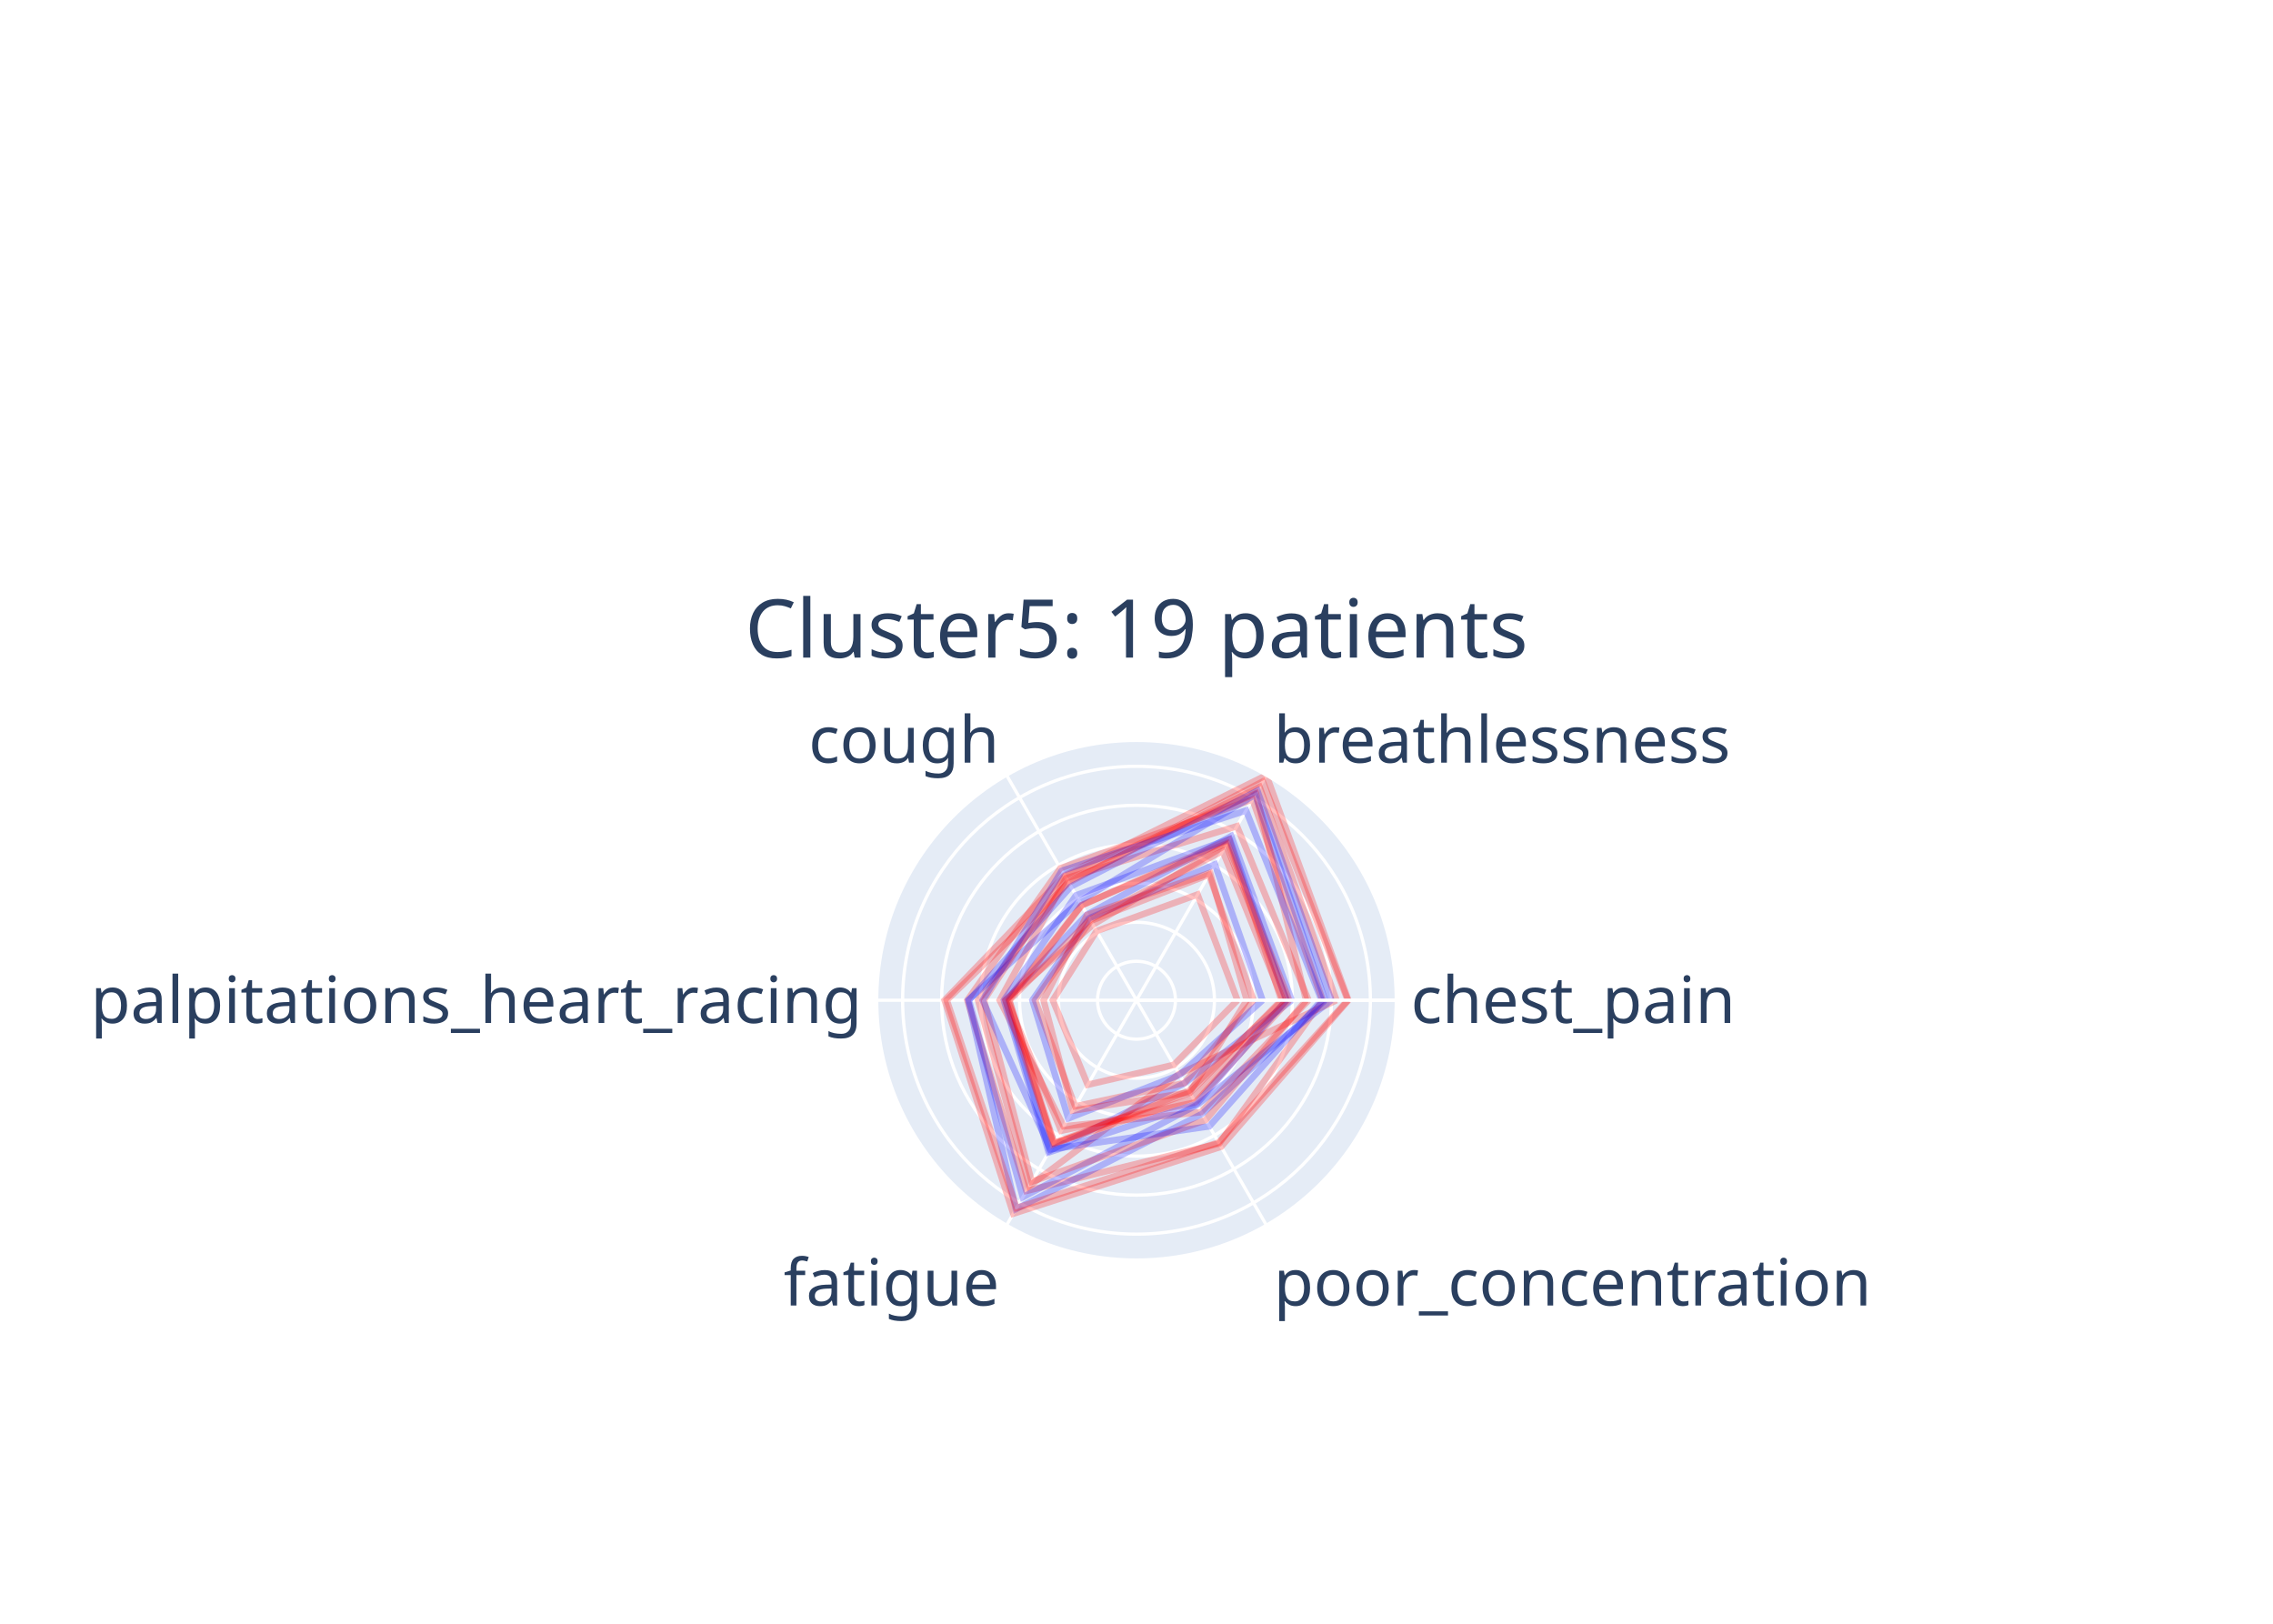
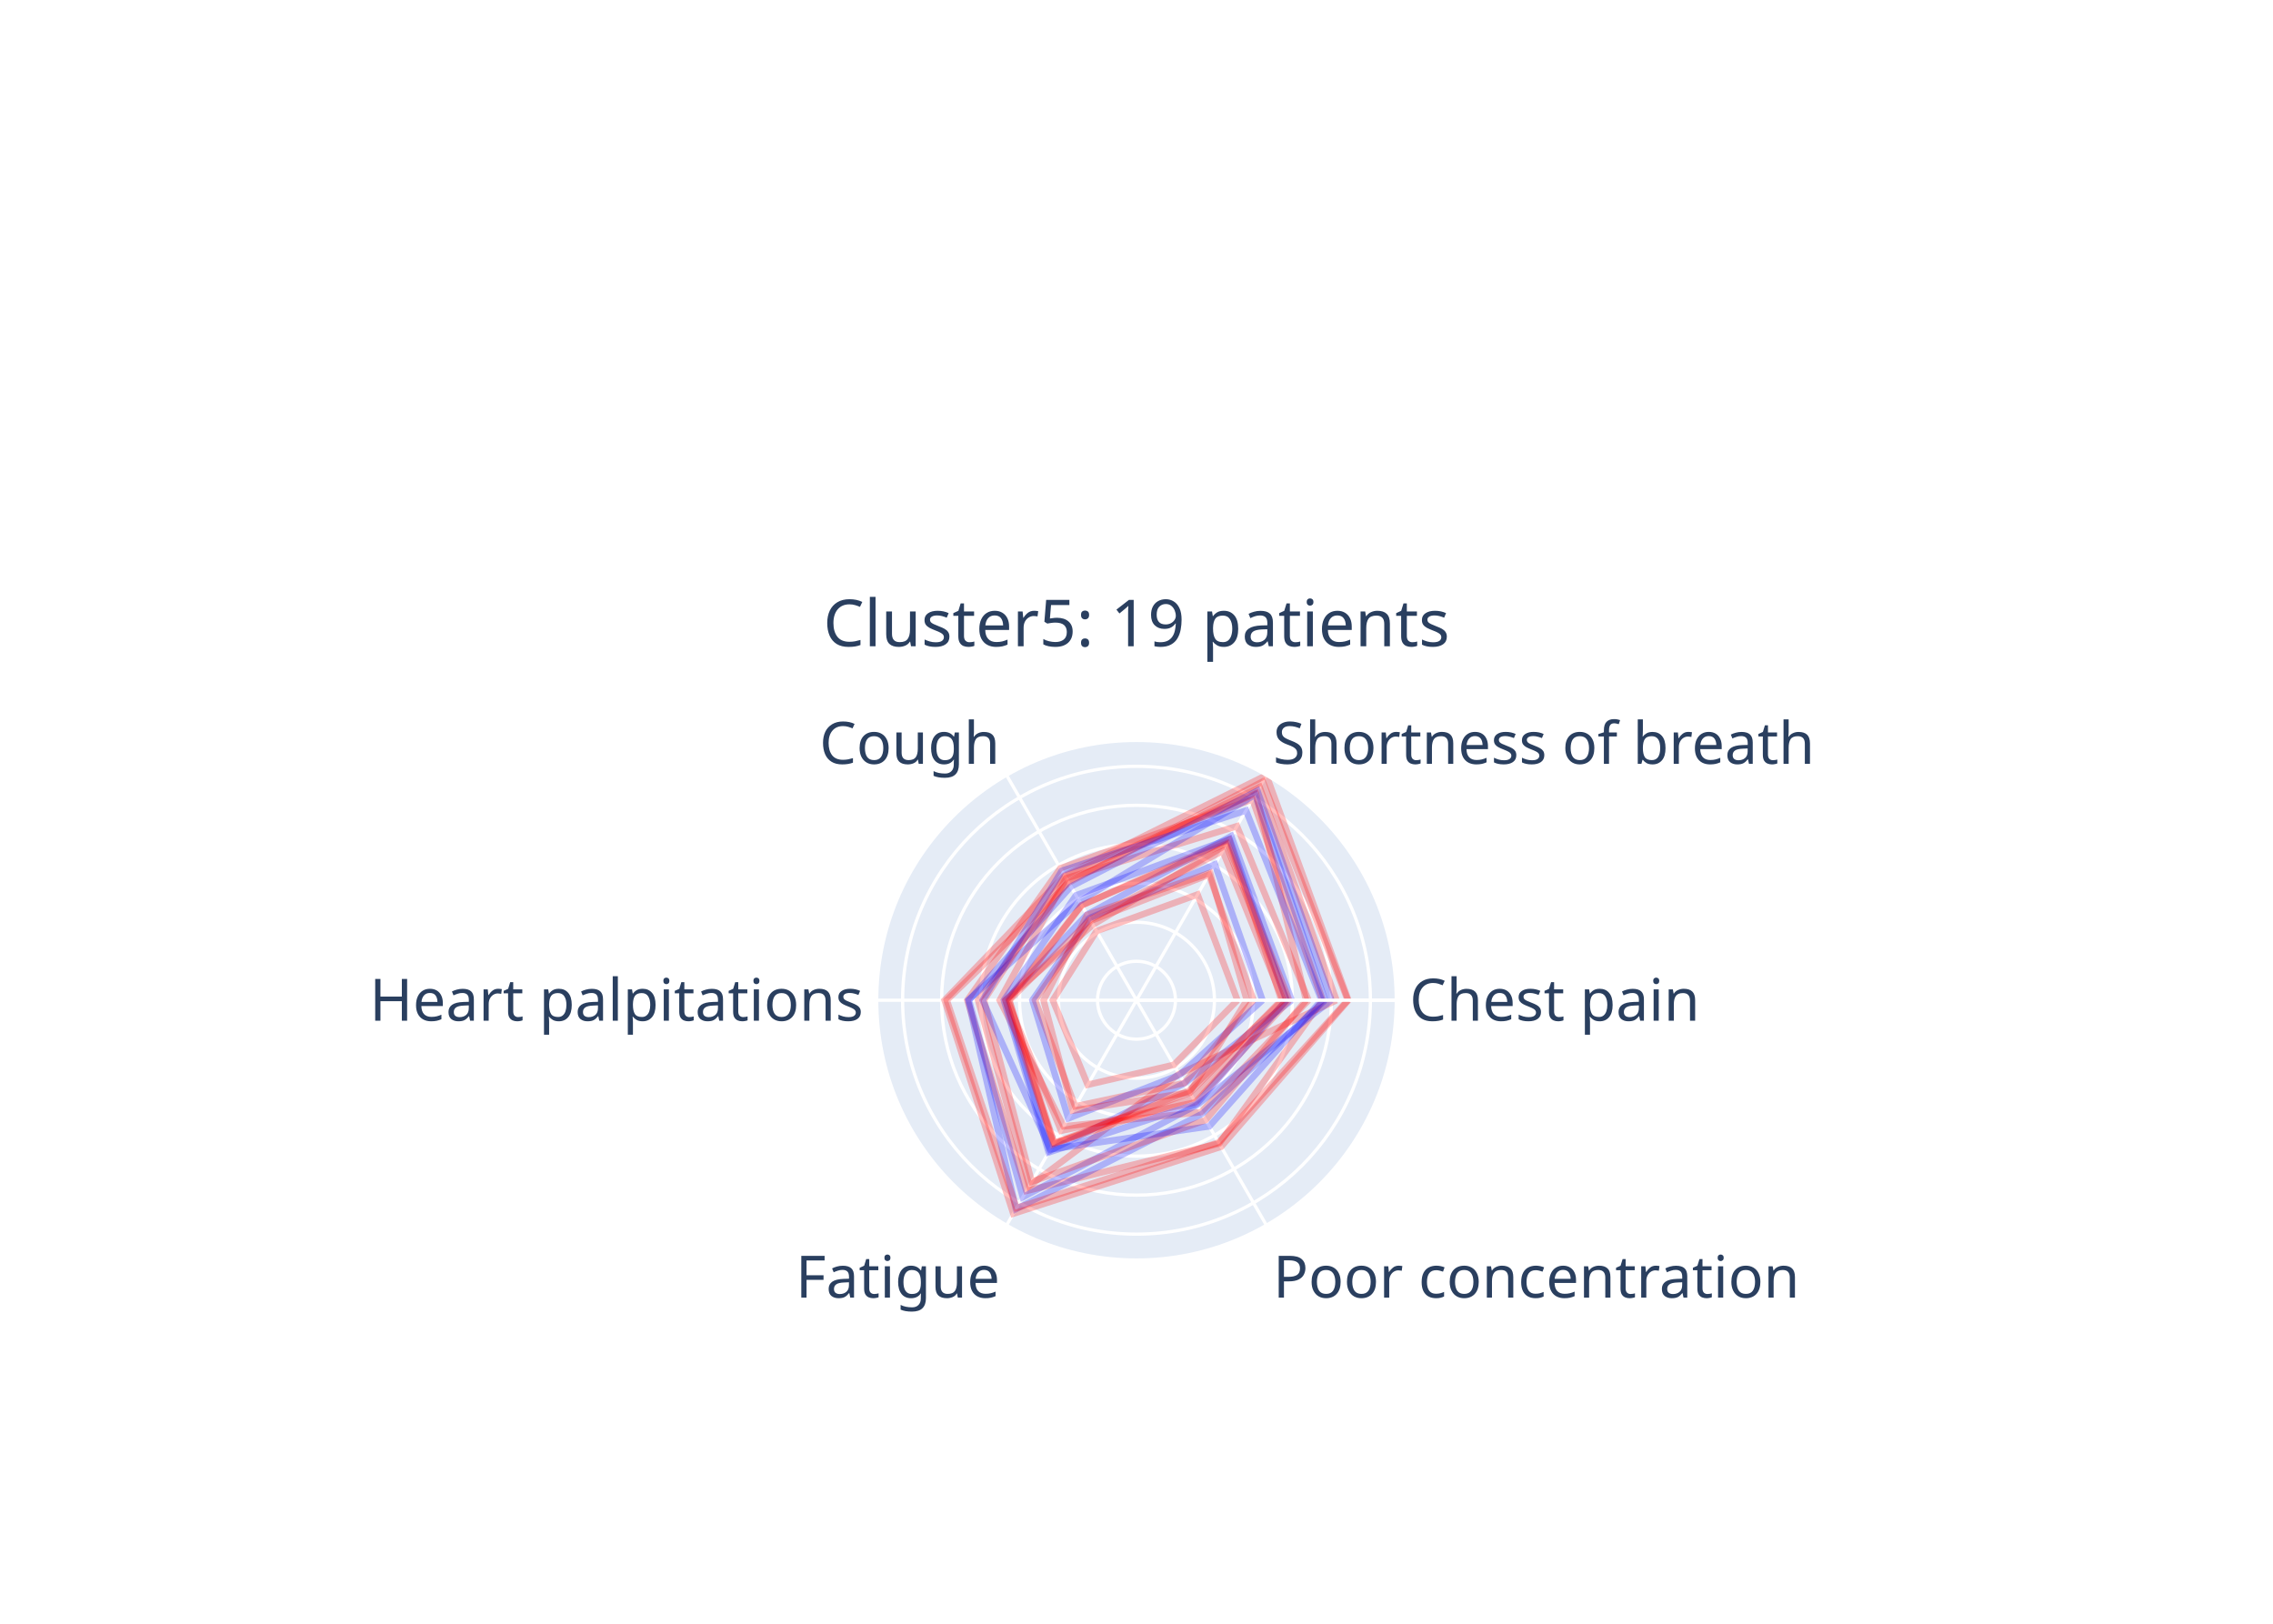
<svg xmlns="http://www.w3.org/2000/svg" class="main-svg" width="700" height="500" style="" viewBox="0 0 700 500">
  <rect x="0" y="0" width="700" height="500" style="fill: rgb(255, 255, 255); fill-opacity: 1;" />
-   <defs id="defs-4e3bc6">
+   <defs id="defs-fd21ea">
    <g class="clips">
-       <clipPath id="clip4e3bc6polar-for-traces">
+       <clipPath id="clipfd21eapolar-for-traces">
        <path d="M80,0A80,80 0,1,0 -80,-9.797174393178826e-15A80,80 0,1,0 80,1.9594348786357652e-14Z" transform="translate(80,80)" />
      </clipPath>
    </g>
    <g class="gradients" />
    <g class="patterns" />
  </defs>
  <g class="bglayer" />
  <g class="layer-below">
    <g class="imagelayer" />
    <g class="shapelayer" />
  </g>
  <g class="cartesianlayer" />
  <g class="polarlayer">
    <g class="polar">
      <g class="polarsublayer draglayer" />
      <g class="polarsublayer plotbg">
        <path d="M80,0A80,80 0,1,0 -80,-9.797174393178826e-15A80,80 0,1,0 80,1.9594348786357652e-14Z" transform="translate(350,308)" style="fill: rgb(229, 236, 246); fill-opacity: 1;" />
      </g>
      <g class="polarsublayer backplot">
        <g class="maplayer" />
      </g>
      <g class="polarsublayer angular-grid" style="fill: none;">
        <path class="angularaxisgrid" d="M350,308L430,308" style="stroke: rgb(255, 255, 255); stroke-opacity: 1; stroke-width: 1px;" />
        <path class="angularaxisgrid" d="M350,308L390,238.718" style="stroke: rgb(255, 255, 255); stroke-opacity: 1; stroke-width: 1px;" />
        <path class="angularaxisgrid" d="M350,308L310,238.718" style="stroke: rgb(255, 255, 255); stroke-opacity: 1; stroke-width: 1px;" />
        <path class="angularaxisgrid" d="M350,308L270,308" style="stroke: rgb(255, 255, 255); stroke-opacity: 1; stroke-width: 1px;" />
        <path class="angularaxisgrid" d="M350,308L310,377.282" style="stroke: rgb(255, 255, 255); stroke-opacity: 1; stroke-width: 1px;" />
        <path class="angularaxisgrid" d="M350,308L390,377.282" style="stroke: rgb(255, 255, 255); stroke-opacity: 1; stroke-width: 1px;" />
      </g>
      <g class="polarsublayer radial-grid" transform="translate(350,308)" style="fill: none;">
        <path class="xgrid" d="M12,0A12,12 0,1,0 -12,-1.4695761589768238e-15A12,12 0,1,0 12,2.9391523179536475e-15Z" style="stroke: rgb(255, 255, 255); stroke-opacity: 1; stroke-width: 1px;" />
        <path class="xgrid" d="M24.01,0A24.01,24.01 0,1,0 -24.01,-2.940376964752795e-15A24.01,24.01 0,1,0 24.01,5.88075392950559e-15Z" style="stroke: rgb(255, 255, 255); stroke-opacity: 1; stroke-width: 1px;" />
        <path class="xgrid" d="M36.01,0A36.01,36.01 0,1,0 -36.01,-4.4099531237296184e-15A36.01,36.01 0,1,0 36.01,8.819906247459237e-15Z" style="stroke: rgb(255, 255, 255); stroke-opacity: 1; stroke-width: 1px;" />
        <path class="xgrid" d="M48.02,0A48.02,48.02 0,1,0 -48.02,-5.88075392950559e-15A48.02,48.02 0,1,0 48.02,1.176150785901118e-14Z" style="stroke: rgb(255, 255, 255); stroke-opacity: 1; stroke-width: 1px;" />
        <path class="xgrid" d="M60.02,0A60.02,60.02 0,1,0 -60.02,-7.350330088482415e-15A60.02,60.02 0,1,0 60.02,1.470066017696483e-14Z" style="stroke: rgb(255, 255, 255); stroke-opacity: 1; stroke-width: 1px;" />
        <path class="xgrid" d="M72.03,0A72.03,72.03 0,1,0 -72.03,-8.821130894258385e-15A72.03,72.03 0,1,0 72.03,1.764226178851677e-14Z" style="stroke: rgb(255, 255, 255); stroke-opacity: 1; stroke-width: 1px;" />
      </g>
-       <g class="polarsublayer frontplot" transform="translate(270,228)" clip-path="url(#clip4e3bc6polar-for-traces)">
+       <g class="polarsublayer frontplot" transform="translate(270,228)" clip-path="url(#clipfd21eapolar-for-traces)">
        <g class="barlayer" />
        <g class="scatterlayer">
-           <g class="trace scatter trace5b81f0" style="stroke-miterlimit: 2; opacity: 0.25;">
+           <g class="trace scatter tracedb7486" style="stroke-miterlimit: 2; opacity: 0.25;">
            <g class="fills" />
            <g class="errorbars" />
            <g class="lines">
              <path class="js-line" d="M127.79,80L109.17,29.47L64.77,53.62L39.72,80L53.25,126.34L94.76,105.57L127.79,80" style="vector-effect: none; fill: none; stroke: rgb(0, 0, 255); stroke-opacity: 1; stroke-width: 2px; opacity: 1;" />
            </g>
            <g class="points" />
            <g class="text" />
          </g>
-           <g class="trace scatter trace4d7eca" style="stroke-miterlimit: 2; opacity: 0.25;">
+           <g class="trace scatter tracea5dcbc" style="stroke-miterlimit: 2; opacity: 0.25;">
            <g class="fills" />
            <g class="errorbars" />
            <g class="lines">
              <path class="js-line" d="M127.01,80L107.93,31.62L63.09,50.72L40.18,80L56.79,120.2L98.15,111.44L127.01,80" style="vector-effect: none; fill: none; stroke: rgb(255, 0, 0); stroke-opacity: 1; stroke-width: 2px; opacity: 1;" />
            </g>
            <g class="points" />
            <g class="text" />
          </g>
-           <g class="trace scatter trace578f7a" style="stroke-miterlimit: 2; opacity: 0.25;">
+           <g class="trace scatter trace76b61c" style="stroke-miterlimit: 2; opacity: 0.25;">
            <g class="fills" />
            <g class="errorbars" />
            <g class="lines">
              <path class="js-line" d="M132.98,80L110.94,26.4L58.32,42.45L37.87,80L57.58,118.83L99.9,114.46L132.98,80" style="vector-effect: none; fill: none; stroke: rgb(255, 0, 0); stroke-opacity: 1; stroke-width: 2px; opacity: 1;" />
            </g>
            <g class="points" />
            <g class="text" />
          </g>
-           <g class="trace scatter tracecca50b" style="stroke-miterlimit: 2; opacity: 0.25;">
+           <g class="trace scatter trace6ab360" style="stroke-miterlimit: 2; opacity: 0.25;">
            <g class="fills" />
            <g class="errorbars" />
            <g class="lines">
              <path class="js-line" d="M116.03,80L102.33,41.32L65.89,55.56L48.75,80L61.14,112.67L94.73,105.51L116.03,80" style="vector-effect: none; fill: none; stroke: rgb(255, 0, 0); stroke-opacity: 1; stroke-width: 2px; opacity: 1;" />
            </g>
            <g class="points" />
            <g class="text" />
          </g>
-           <g class="trace scatter trace169c64" style="stroke-miterlimit: 2; opacity: 0.25;">
+           <g class="trace scatter trace96e6f7" style="stroke-miterlimit: 2; opacity: 0.25;">
            <g class="fills" />
            <g class="errorbars" />
            <g class="lines">
              <path class="js-line" d="M141.59,80L117.9,14.35L58.91,43.46L31.23,80L46.98,137.2L93.12,102.72L141.59,80" style="vector-effect: none; fill: none; stroke: rgb(255, 0, 0); stroke-opacity: 1; stroke-width: 2px; opacity: 1;" />
            </g>
            <g class="points" />
            <g class="text" />
          </g>
-           <g class="trace scatter traced672e2" style="stroke-miterlimit: 2; opacity: 0.25;">
+           <g class="trace scatter tracefa085e" style="stroke-miterlimit: 2; opacity: 0.25;">
            <g class="fills" />
            <g class="errorbars" />
            <g class="lines">
              <path class="js-line" d="M137.31,80L115.72,18.14L56.54,39.37L27.9,80L46.1,138.72L105.47,124.11L137.31,80" style="vector-effect: none; fill: none; stroke: rgb(255, 0, 0); stroke-opacity: 1; stroke-width: 2px; opacity: 1;" />
            </g>
            <g class="points" />
            <g class="text" />
          </g>
-           <g class="trace scatter trace42069a" style="stroke-miterlimit: 2; opacity: 0.25;">
+           <g class="trace scatter trace56a113" style="stroke-miterlimit: 2; opacity: 0.25;">
            <g class="fills" />
            <g class="errorbars" />
            <g class="lines">
              <path class="js-line" d="M111.09,80L98.8,47.44L67.7,58.69L54.23,80L64.97,106.03L91.49,99.9L111.09,80" style="vector-effect: none; fill: none; stroke: rgb(255, 0, 0); stroke-opacity: 1; stroke-width: 2px; opacity: 1;" />
            </g>
            <g class="points" />
            <g class="text" />
          </g>
-           <g class="trace scatter tracee9be89" style="stroke-miterlimit: 2; opacity: 0.25;">
+           <g class="trace scatter tracebaf87a" style="stroke-miterlimit: 2; opacity: 0.25;">
            <g class="fills" />
            <g class="errorbars" />
            <g class="lines">
              <path class="js-line" d="M124.61,80L108.54,30.56L63.14,50.8L40.7,80L54.63,123.94L96.45,108.49L124.61,80" style="vector-effect: none; fill: none; stroke: rgb(255, 0, 0); stroke-opacity: 1; stroke-width: 2px; opacity: 1;" />
            </g>
            <g class="points" />
            <g class="text" />
          </g>
-           <g class="trace scatter trace9fdf9f" style="stroke-miterlimit: 2; opacity: 0.25;">
+           <g class="trace scatter tracedbcf67" style="stroke-miterlimit: 2; opacity: 0.25;">
            <g class="fills" />
            <g class="errorbars" />
            <g class="lines">
              <path class="js-line" d="M118.81,80L104.15,38.18L65.42,54.75L47.94,80L58.99,116.39L93.26,102.97L118.81,80" style="vector-effect: none; fill: none; stroke: rgb(0, 0, 255); stroke-opacity: 1; stroke-width: 2px; opacity: 1;" />
            </g>
            <g class="points" />
            <g class="text" />
          </g>
-           <g class="trace scatter trace8f912d" style="stroke-miterlimit: 2; opacity: 0.25;">
+           <g class="trace scatter traceb59680" style="stroke-miterlimit: 2; opacity: 0.25;">
            <g class="fills" />
            <g class="errorbars" />
            <g class="lines">
              <path class="js-line" d="M138.04,80L116.54,16.7L62.42,49.55L28.15,80L42.87,144.31L100.2,114.98L138.04,80" style="vector-effect: none; fill: none; stroke: rgb(0, 0, 255); stroke-opacity: 1; stroke-width: 2px; opacity: 1;" />
            </g>
            <g class="points" />
            <g class="text" />
          </g>
-           <g class="trace scatter tracebfafa7" style="stroke-miterlimit: 2; opacity: 0.25;">
+           <g class="trace scatter trace881bbf" style="stroke-miterlimit: 2; opacity: 0.25;">
            <g class="fills" />
            <g class="errorbars" />
            <g class="lines">
              <path class="js-line" d="M113.97,80L102.64,40.79L64.83,53.72L51.38,80L60.37,114L96.38,108.37L113.97,80" style="vector-effect: none; fill: none; stroke: rgb(255, 0, 0); stroke-opacity: 1; stroke-width: 2px; opacity: 1;" />
            </g>
            <g class="points" />
            <g class="text" />
          </g>
-           <g class="trace scatter trace4677e0" style="stroke-miterlimit: 2; opacity: 0.25;">
+           <g class="trace scatter trace00c61d" style="stroke-miterlimit: 2; opacity: 0.25;">
            <g class="fills" />
            <g class="errorbars" />
            <g class="lines">
              <path class="js-line" d="M145.06,80L118.88,12.66L59.09,43.79L21.57,80L43.06,143.98L105.29,123.8L145.06,80" style="vector-effect: none; fill: none; stroke: rgb(255, 0, 0); stroke-opacity: 1; stroke-width: 2px; opacity: 1;" />
            </g>
            <g class="points" />
            <g class="text" />
          </g>
-           <g class="trace scatter tracede1eba" style="stroke-miterlimit: 2; opacity: 0.25;">
+           <g class="trace scatter tracee77764" style="stroke-miterlimit: 2; opacity: 0.25;">
            <g class="fills" />
            <g class="errorbars" />
            <g class="lines">
              <path class="js-line" d="M140.01,80L117.23,15.51L59.8,45L28.39,80L44.99,140.64L98.61,112.24L140.01,80" style="vector-effect: none; fill: none; stroke: rgb(0, 0, 255); stroke-opacity: 1; stroke-width: 2px; opacity: 1;" />
            </g>
            <g class="points" />
            <g class="text" />
          </g>
-           <g class="trace scatter trace78c949" style="stroke-miterlimit: 2; opacity: 0.25;">
+           <g class="trace scatter trace50f659" style="stroke-miterlimit: 2; opacity: 0.25;">
            <g class="fills" />
            <g class="errorbars" />
            <g class="lines">
              <path class="js-line" d="M126.09,80L108.67,30.34L61.36,47.71L39.17,80L52.95,126.85L98.46,111.97L126.09,80" style="vector-effect: none; fill: none; stroke: rgb(0, 0, 255); stroke-opacity: 1; stroke-width: 2px; opacity: 1;" />
            </g>
            <g class="points" />
            <g class="text" />
          </g>
-           <g class="trace scatter tracebaaa2d" style="stroke-miterlimit: 2; opacity: 0.25;">
+           <g class="trace scatter traced2938b" style="stroke-miterlimit: 2; opacity: 0.25;">
            <g class="fills" />
            <g class="errorbars" />
            <g class="lines">
              <path class="js-line" d="M125.11,80L106.53,34.05L65.68,55.2L40.87,80L54.31,124.49L96.12,107.92L125.11,80" style="vector-effect: none; fill: none; stroke: rgb(255, 0, 0); stroke-opacity: 1; stroke-width: 2px; opacity: 1;" />
            </g>
            <g class="points" />
            <g class="text" />
          </g>
-           <g class="trace scatter trace8d8e15" style="stroke-miterlimit: 2; opacity: 0.25;">
+           <g class="trace scatter trace111294" style="stroke-miterlimit: 2; opacity: 0.25;">
            <g class="fills" />
            <g class="errorbars" />
            <g class="lines">
              <path class="js-line" d="M132.21,80L116.78,16.3L57.96,41.83L33.02,80L47.73,135.89L101.31,116.91L132.21,80" style="vector-effect: none; fill: none; stroke: rgb(255, 0, 0); stroke-opacity: 1; stroke-width: 2px; opacity: 1;" />
            </g>
            <g class="points" />
            <g class="text" />
          </g>
-           <g class="trace scatter trace6da278" style="stroke-miterlimit: 2; opacity: 0.25;">
+           <g class="trace scatter traceec23ab" style="stroke-miterlimit: 2; opacity: 0.25;">
            <g class="fills" />
            <g class="errorbars" />
            <g class="lines">
              <path class="js-line" d="M126.35,80L107.64,32.13L66.58,56.75L39.6,80L54.57,124.05L97.41,110.16L126.35,80" style="vector-effect: none; fill: none; stroke: rgb(255, 0, 0); stroke-opacity: 1; stroke-width: 2px; opacity: 1;" />
            </g>
            <g class="points" />
            <g class="text" />
          </g>
-           <g class="trace scatter traced233ec" style="stroke-miterlimit: 2; opacity: 0.25;">
+           <g class="trace scatter traceb34a57" style="stroke-miterlimit: 2; opacity: 0.25;">
            <g class="fills" />
            <g class="errorbars" />
            <g class="lines">
              <path class="js-line" d="M145.26,80L120,10.72L57.84,41.61L20.91,80L42.05,145.72L106.05,125.12L145.26,80" style="vector-effect: none; fill: none; stroke: rgb(255, 0, 0); stroke-opacity: 1; stroke-width: 2px; opacity: 1;" />
            </g>
            <g class="points" />
            <g class="text" />
          </g>
-           <g class="trace scatter trace286525" style="stroke-miterlimit: 2; opacity: 0.25;">
+           <g class="trace scatter trace2bf0ab" style="stroke-miterlimit: 2; opacity: 0.25;">
            <g class="fills" />
            <g class="errorbars" />
            <g class="lines">
              <path class="js-line" d="M137,80L113.73,21.58L56.99,40.14L32.62,80L53.49,125.92L102.42,118.83L137,80" style="vector-effect: none; fill: none; stroke: rgb(0, 0, 255); stroke-opacity: 1; stroke-width: 2px; opacity: 1;" />
            </g>
            <g class="points" />
            <g class="text" />
          </g>
        </g>
      </g>
      <g class="polarsublayer angular-line">
        <path d="M80,0A80,80 0,1,0 -80,-9.797174393178826e-15A80,80 0,1,0 80,1.9594348786357652e-14Z" transform="translate(350,308)" stroke-width="1" style="fill: none; stroke: rgb(255, 255, 255); stroke-opacity: 1;" />
      </g>
      <g class="polarsublayer radial-line">
        <line x1="0" y1="0" x2="80" y2="0" transform="translate(350,308)" stroke-width="1" style="fill: none; stroke: rgb(255, 255, 255); stroke-opacity: 1;" />
      </g>
      <g class="polarsublayer angular-axis">
        <g class="angularaxistick">
-           <text text-anchor="start" x="4.5" y="7" transform="translate(430,308)" style="font-family: sans-serif; font-size: 20px; fill: rgb(42, 63, 95); fill-opacity: 1; white-space: pre; opacity: 1;">chest_pain</text>
-         </g>
-         <g class="angularaxistick">
-           <text text-anchor="start" x="2.25" y="-3.861" transform="translate(390,238.718)" style="font-family: sans-serif; font-size: 20px; fill: rgb(42, 63, 95); fill-opacity: 1; white-space: pre; opacity: 1;">breathlessness</text>
-         </g>
-         <g class="angularaxistick">
-           <text text-anchor="end" x="-2.25" y="-3.861" transform="translate(310,238.718)" style="font-family: sans-serif; font-size: 20px; fill: rgb(42, 63, 95); fill-opacity: 1; white-space: pre; opacity: 1;">cough</text>
-         </g>
-         <g class="angularaxistick">
-           <text text-anchor="end" x="-4.5" y="7" transform="translate(270,308)" style="font-family: sans-serif; font-size: 20px; fill: rgb(42, 63, 95); fill-opacity: 1; white-space: pre; opacity: 1;">palpitations_heart_racing</text>
-         </g>
-         <g class="angularaxistick">
-           <text text-anchor="end" x="-2.25" y="24.718" transform="translate(310,377.282)" style="font-family: sans-serif; font-size: 20px; fill: rgb(42, 63, 95); fill-opacity: 1; white-space: pre; opacity: 1;">fatigue</text>
-         </g>
-         <g class="angularaxistick">
-           <text text-anchor="start" x="2.25" y="24.718" transform="translate(390,377.282)" style="font-family: sans-serif; font-size: 20px; fill: rgb(42, 63, 95); fill-opacity: 1; white-space: pre; opacity: 1;">poor_concentration</text>
+           <text text-anchor="start" x="4.1" y="6.3" transform="translate(430,308)" style="font-family: sans-serif; font-size: 18px; fill: rgb(42, 63, 95); fill-opacity: 1; white-space: pre; opacity: 1;">Chest pain</text>
+         </g>
+         <g class="angularaxistick">
+           <text text-anchor="start" x="2.05" y="-3.518" transform="translate(390,238.718)" style="font-family: sans-serif; font-size: 18px; fill: rgb(42, 63, 95); fill-opacity: 1; white-space: pre; opacity: 1;">Shortness of breath</text>
+         </g>
+         <g class="angularaxistick">
+           <text text-anchor="end" x="-2.05" y="-3.518" transform="translate(310,238.718)" style="font-family: sans-serif; font-size: 18px; fill: rgb(42, 63, 95); fill-opacity: 1; white-space: pre; opacity: 1;">Cough</text>
+         </g>
+         <g class="angularaxistick">
+           <text text-anchor="end" x="-4.1" y="6.3" transform="translate(270,308)" style="font-family: sans-serif; font-size: 18px; fill: rgb(42, 63, 95); fill-opacity: 1; white-space: pre; opacity: 1;">Heart palpitations</text>
+         </g>
+         <g class="angularaxistick">
+           <text text-anchor="end" x="-2.05" y="22.289" transform="translate(310,377.282)" style="font-family: sans-serif; font-size: 18px; fill: rgb(42, 63, 95); fill-opacity: 1; white-space: pre; opacity: 1;">Fatigue</text>
+         </g>
+         <g class="angularaxistick">
+           <text text-anchor="start" x="2.05" y="22.289" transform="translate(390,377.282)" style="font-family: sans-serif; font-size: 18px; fill: rgb(42, 63, 95); fill-opacity: 1; white-space: pre; opacity: 1;">Poor concentration</text>
        </g>
      </g>
      <g class="polarsublayer radial-axis" display="none" />
    </g>
  </g>
  <g class="smithlayer" />
  <g class="ternarylayer" />
  <g class="geolayer" />
  <g class="funnelarealayer" />
  <g class="pielayer" />
  <g class="iciclelayer" />
  <g class="treemaplayer" />
  <g class="sunburstlayer" />
  <g class="glimages" />
-   <defs id="topdefs-4e3bc6">
+   <defs id="topdefs-fd21ea">
    <g class="clips" />
  </defs>
  <g class="layer-above">
    <g class="imagelayer" />
    <g class="shapelayer" />
  </g>
  <g class="infolayer">
    <g class="g-gtitle">
-       <text class="gtitle" x="350" y="185" text-anchor="middle" dy="0.7em" style="opacity: 1; font-family: sans-serif; font-size: 25px; fill: rgb(42, 63, 95); fill-opacity: 1; white-space: pre;">Cluster5: 19 patients</text>
+       <text class="gtitle" x="350" y="185" text-anchor="middle" dy="0.7em" style="opacity: 1; font-family: sans-serif; font-size: 20px; fill: rgb(42, 63, 95); fill-opacity: 1; white-space: pre;">Cluster5: 19 patients</text>
    </g>
    <g class="g-polartitle" />
  </g>
</svg>
